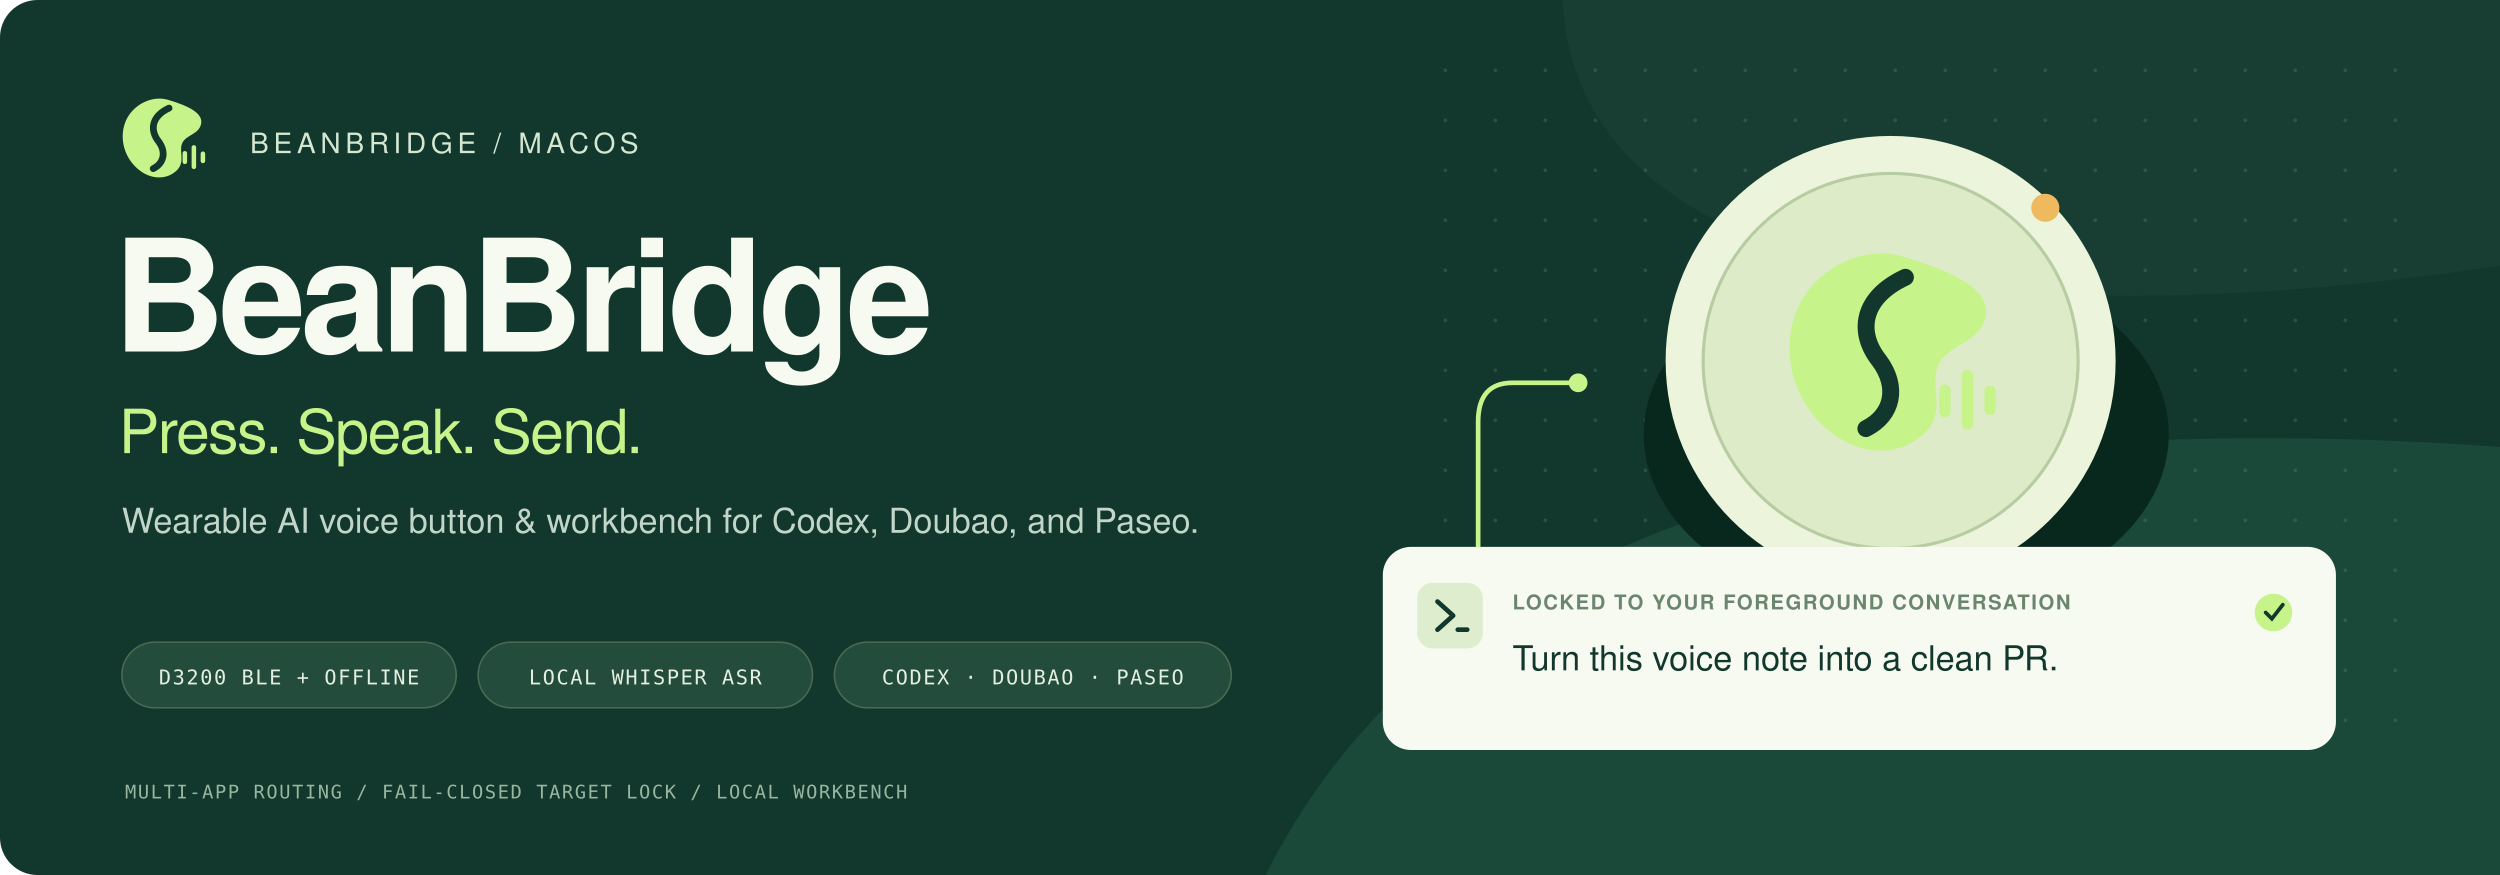
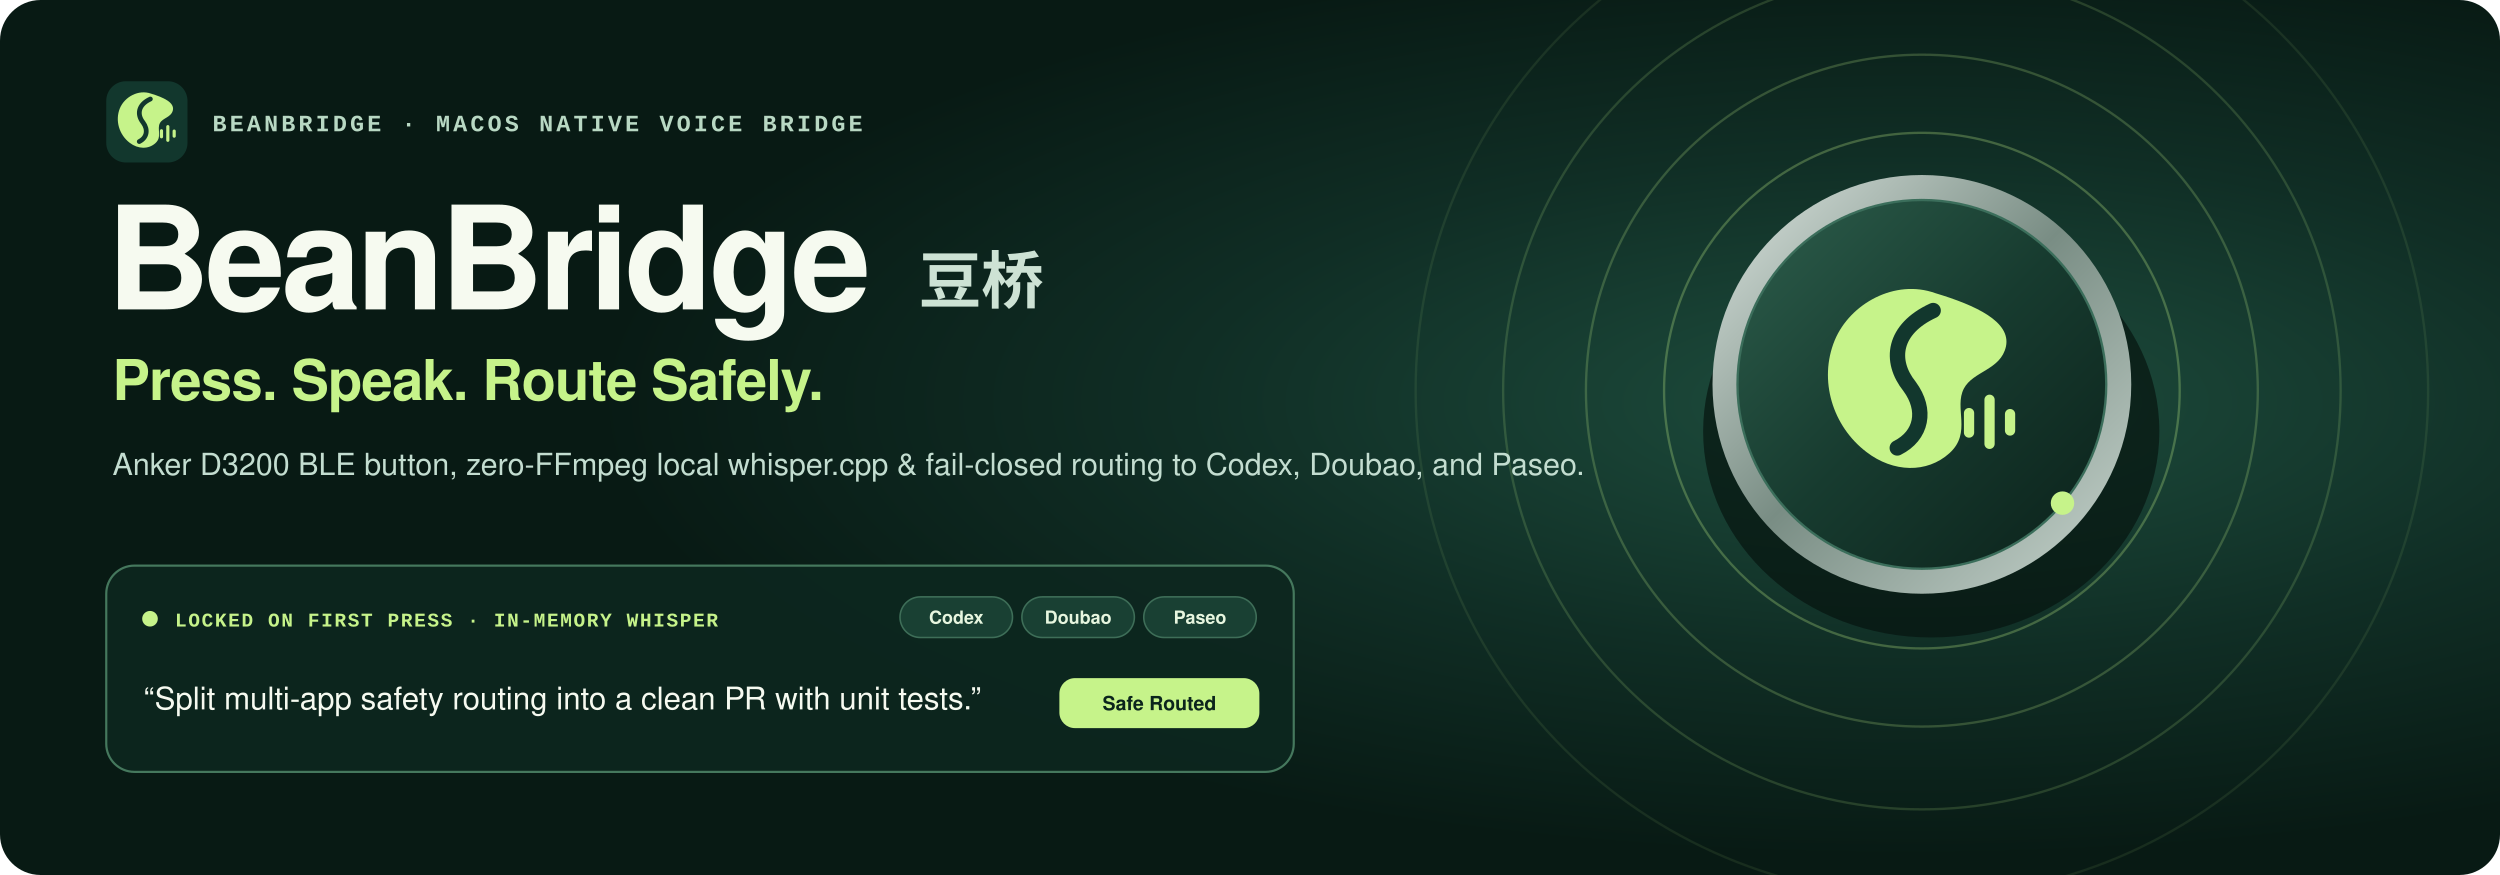
- <svg xmlns="http://www.w3.org/2000/svg" width="1600" height="560" viewBox="0 0 1600 560" role="img" aria-label="BeanBridge — Press. Speak. Send.">
-   <style>text{font-family:"Helvetica Neue",Helvetica,Arial,sans-serif} .mono{font-family:Menlo,Consolas,monospace}</style>
-   <rect width="1600" height="560" rx="24" fill="#12372D" />
-   <g transform="translate(0 0.0) scale(1.0)">
-     <rect width="1600" height="560" rx="28" fill="#12372D" />
-     <path d="M810 560C930 320 1230 260 1600 286V560Z" fill="#1A4839" />
-     <path d="M1000 0C1010 190 1300 215 1600 170V0Z" fill="#183E33" />
-     <circle cx="925" cy="45" r="1.2" fill="#74A589" opacity=".24" />
-     <circle cx="925" cy="77" r="1.2" fill="#74A589" opacity=".24" />
-     <circle cx="925" cy="109" r="1.2" fill="#74A589" opacity=".24" />
-     <circle cx="925" cy="141" r="1.2" fill="#74A589" opacity=".24" />
-     <circle cx="925" cy="173" r="1.2" fill="#74A589" opacity=".24" />
-     <circle cx="925" cy="205" r="1.2" fill="#74A589" opacity=".24" />
-     <circle cx="925" cy="237" r="1.2" fill="#74A589" opacity=".24" />
-     <circle cx="925" cy="269" r="1.2" fill="#74A589" opacity=".24" />
-     <circle cx="925" cy="301" r="1.2" fill="#74A589" opacity=".24" />
-     <circle cx="925" cy="333" r="1.2" fill="#74A589" opacity=".24" />
-     <circle cx="925" cy="365" r="1.2" fill="#74A589" opacity=".24" />
-     <circle cx="925" cy="397" r="1.2" fill="#74A589" opacity=".24" />
-     <circle cx="925" cy="429" r="1.2" fill="#74A589" opacity=".24" />
-     <circle cx="925" cy="461" r="1.2" fill="#74A589" opacity=".24" />
-     <circle cx="957" cy="45" r="1.2" fill="#74A589" opacity=".24" />
-     <circle cx="957" cy="77" r="1.2" fill="#74A589" opacity=".24" />
-     <circle cx="957" cy="109" r="1.2" fill="#74A589" opacity=".24" />
-     <circle cx="957" cy="141" r="1.2" fill="#74A589" opacity=".24" />
-     <circle cx="957" cy="173" r="1.2" fill="#74A589" opacity=".24" />
-     <circle cx="957" cy="205" r="1.2" fill="#74A589" opacity=".24" />
-     <circle cx="957" cy="237" r="1.2" fill="#74A589" opacity=".24" />
-     <circle cx="957" cy="269" r="1.2" fill="#74A589" opacity=".24" />
-     <circle cx="957" cy="301" r="1.2" fill="#74A589" opacity=".24" />
-     <circle cx="957" cy="333" r="1.2" fill="#74A589" opacity=".24" />
-     <circle cx="957" cy="365" r="1.2" fill="#74A589" opacity=".24" />
-     <circle cx="957" cy="397" r="1.2" fill="#74A589" opacity=".24" />
-     <circle cx="957" cy="429" r="1.2" fill="#74A589" opacity=".24" />
-     <circle cx="957" cy="461" r="1.2" fill="#74A589" opacity=".24" />
-     <circle cx="989" cy="45" r="1.2" fill="#74A589" opacity=".24" />
-     <circle cx="989" cy="77" r="1.2" fill="#74A589" opacity=".24" />
-     <circle cx="989" cy="109" r="1.2" fill="#74A589" opacity=".24" />
-     <circle cx="989" cy="141" r="1.2" fill="#74A589" opacity=".24" />
-     <circle cx="989" cy="173" r="1.2" fill="#74A589" opacity=".24" />
-     <circle cx="989" cy="205" r="1.2" fill="#74A589" opacity=".24" />
-     <circle cx="989" cy="237" r="1.2" fill="#74A589" opacity=".24" />
-     <circle cx="989" cy="269" r="1.2" fill="#74A589" opacity=".24" />
-     <circle cx="989" cy="301" r="1.2" fill="#74A589" opacity=".24" />
-     <circle cx="989" cy="333" r="1.2" fill="#74A589" opacity=".24" />
-     <circle cx="989" cy="365" r="1.2" fill="#74A589" opacity=".24" />
-     <circle cx="989" cy="397" r="1.2" fill="#74A589" opacity=".24" />
-     <circle cx="989" cy="429" r="1.2" fill="#74A589" opacity=".24" />
-     <circle cx="989" cy="461" r="1.2" fill="#74A589" opacity=".24" />
-     <circle cx="1021" cy="45" r="1.2" fill="#74A589" opacity=".24" />
-     <circle cx="1021" cy="77" r="1.2" fill="#74A589" opacity=".24" />
-     <circle cx="1021" cy="109" r="1.2" fill="#74A589" opacity=".24" />
-     <circle cx="1021" cy="141" r="1.2" fill="#74A589" opacity=".24" />
-     <circle cx="1021" cy="173" r="1.2" fill="#74A589" opacity=".24" />
-     <circle cx="1021" cy="205" r="1.2" fill="#74A589" opacity=".24" />
-     <circle cx="1021" cy="237" r="1.2" fill="#74A589" opacity=".24" />
-     <circle cx="1021" cy="269" r="1.2" fill="#74A589" opacity=".24" />
-     <circle cx="1021" cy="301" r="1.2" fill="#74A589" opacity=".24" />
-     <circle cx="1021" cy="333" r="1.2" fill="#74A589" opacity=".24" />
-     <circle cx="1021" cy="365" r="1.2" fill="#74A589" opacity=".24" />
-     <circle cx="1021" cy="397" r="1.2" fill="#74A589" opacity=".24" />
-     <circle cx="1021" cy="429" r="1.2" fill="#74A589" opacity=".24" />
-     <circle cx="1021" cy="461" r="1.2" fill="#74A589" opacity=".24" />
-     <circle cx="1053" cy="45" r="1.2" fill="#74A589" opacity=".24" />
-     <circle cx="1053" cy="77" r="1.2" fill="#74A589" opacity=".24" />
-     <circle cx="1053" cy="109" r="1.2" fill="#74A589" opacity=".24" />
-     <circle cx="1053" cy="141" r="1.2" fill="#74A589" opacity=".24" />
-     <circle cx="1053" cy="173" r="1.2" fill="#74A589" opacity=".24" />
-     <circle cx="1053" cy="205" r="1.2" fill="#74A589" opacity=".24" />
-     <circle cx="1053" cy="237" r="1.2" fill="#74A589" opacity=".24" />
-     <circle cx="1053" cy="269" r="1.2" fill="#74A589" opacity=".24" />
-     <circle cx="1053" cy="301" r="1.2" fill="#74A589" opacity=".24" />
-     <circle cx="1053" cy="333" r="1.2" fill="#74A589" opacity=".24" />
-     <circle cx="1053" cy="365" r="1.2" fill="#74A589" opacity=".24" />
-     <circle cx="1053" cy="397" r="1.2" fill="#74A589" opacity=".24" />
-     <circle cx="1053" cy="429" r="1.2" fill="#74A589" opacity=".24" />
-     <circle cx="1053" cy="461" r="1.2" fill="#74A589" opacity=".24" />
-     <circle cx="1085" cy="45" r="1.2" fill="#74A589" opacity=".24" />
-     <circle cx="1085" cy="77" r="1.2" fill="#74A589" opacity=".24" />
-     <circle cx="1085" cy="109" r="1.2" fill="#74A589" opacity=".24" />
-     <circle cx="1085" cy="141" r="1.2" fill="#74A589" opacity=".24" />
-     <circle cx="1085" cy="173" r="1.2" fill="#74A589" opacity=".24" />
-     <circle cx="1085" cy="205" r="1.2" fill="#74A589" opacity=".24" />
-     <circle cx="1085" cy="237" r="1.2" fill="#74A589" opacity=".24" />
-     <circle cx="1085" cy="269" r="1.2" fill="#74A589" opacity=".24" />
-     <circle cx="1085" cy="301" r="1.2" fill="#74A589" opacity=".24" />
-     <circle cx="1085" cy="333" r="1.2" fill="#74A589" opacity=".24" />
-     <circle cx="1085" cy="365" r="1.2" fill="#74A589" opacity=".24" />
-     <circle cx="1085" cy="397" r="1.2" fill="#74A589" opacity=".24" />
-     <circle cx="1085" cy="429" r="1.2" fill="#74A589" opacity=".24" />
-     <circle cx="1085" cy="461" r="1.2" fill="#74A589" opacity=".24" />
-     <circle cx="1117" cy="45" r="1.2" fill="#74A589" opacity=".24" />
-     <circle cx="1117" cy="77" r="1.2" fill="#74A589" opacity=".24" />
-     <circle cx="1117" cy="109" r="1.2" fill="#74A589" opacity=".24" />
-     <circle cx="1117" cy="141" r="1.2" fill="#74A589" opacity=".24" />
-     <circle cx="1117" cy="173" r="1.2" fill="#74A589" opacity=".24" />
-     <circle cx="1117" cy="205" r="1.2" fill="#74A589" opacity=".24" />
-     <circle cx="1117" cy="237" r="1.2" fill="#74A589" opacity=".24" />
-     <circle cx="1117" cy="269" r="1.2" fill="#74A589" opacity=".24" />
-     <circle cx="1117" cy="301" r="1.2" fill="#74A589" opacity=".24" />
-     <circle cx="1117" cy="333" r="1.2" fill="#74A589" opacity=".24" />
-     <circle cx="1117" cy="365" r="1.2" fill="#74A589" opacity=".24" />
-     <circle cx="1117" cy="397" r="1.2" fill="#74A589" opacity=".24" />
-     <circle cx="1117" cy="429" r="1.2" fill="#74A589" opacity=".24" />
-     <circle cx="1117" cy="461" r="1.2" fill="#74A589" opacity=".24" />
-     <circle cx="1149" cy="45" r="1.2" fill="#74A589" opacity=".24" />
-     <circle cx="1149" cy="77" r="1.2" fill="#74A589" opacity=".24" />
-     <circle cx="1149" cy="109" r="1.2" fill="#74A589" opacity=".24" />
-     <circle cx="1149" cy="141" r="1.2" fill="#74A589" opacity=".24" />
-     <circle cx="1149" cy="173" r="1.2" fill="#74A589" opacity=".24" />
-     <circle cx="1149" cy="205" r="1.2" fill="#74A589" opacity=".24" />
-     <circle cx="1149" cy="237" r="1.2" fill="#74A589" opacity=".24" />
-     <circle cx="1149" cy="269" r="1.2" fill="#74A589" opacity=".24" />
-     <circle cx="1149" cy="301" r="1.2" fill="#74A589" opacity=".24" />
-     <circle cx="1149" cy="333" r="1.2" fill="#74A589" opacity=".24" />
-     <circle cx="1149" cy="365" r="1.2" fill="#74A589" opacity=".24" />
-     <circle cx="1149" cy="397" r="1.2" fill="#74A589" opacity=".24" />
-     <circle cx="1149" cy="429" r="1.2" fill="#74A589" opacity=".24" />
-     <circle cx="1149" cy="461" r="1.2" fill="#74A589" opacity=".24" />
-     <circle cx="1181" cy="45" r="1.2" fill="#74A589" opacity=".24" />
-     <circle cx="1181" cy="77" r="1.2" fill="#74A589" opacity=".24" />
-     <circle cx="1181" cy="109" r="1.2" fill="#74A589" opacity=".24" />
-     <circle cx="1181" cy="141" r="1.2" fill="#74A589" opacity=".24" />
-     <circle cx="1181" cy="173" r="1.2" fill="#74A589" opacity=".24" />
-     <circle cx="1181" cy="205" r="1.2" fill="#74A589" opacity=".24" />
-     <circle cx="1181" cy="237" r="1.2" fill="#74A589" opacity=".24" />
-     <circle cx="1181" cy="269" r="1.2" fill="#74A589" opacity=".24" />
-     <circle cx="1181" cy="301" r="1.2" fill="#74A589" opacity=".24" />
-     <circle cx="1181" cy="333" r="1.2" fill="#74A589" opacity=".24" />
-     <circle cx="1181" cy="365" r="1.2" fill="#74A589" opacity=".24" />
-     <circle cx="1181" cy="397" r="1.2" fill="#74A589" opacity=".24" />
-     <circle cx="1181" cy="429" r="1.2" fill="#74A589" opacity=".24" />
-     <circle cx="1181" cy="461" r="1.2" fill="#74A589" opacity=".24" />
-     <circle cx="1213" cy="45" r="1.2" fill="#74A589" opacity=".24" />
-     <circle cx="1213" cy="77" r="1.2" fill="#74A589" opacity=".24" />
-     <circle cx="1213" cy="109" r="1.2" fill="#74A589" opacity=".24" />
-     <circle cx="1213" cy="141" r="1.2" fill="#74A589" opacity=".24" />
-     <circle cx="1213" cy="173" r="1.2" fill="#74A589" opacity=".24" />
-     <circle cx="1213" cy="205" r="1.2" fill="#74A589" opacity=".24" />
-     <circle cx="1213" cy="237" r="1.2" fill="#74A589" opacity=".24" />
-     <circle cx="1213" cy="269" r="1.2" fill="#74A589" opacity=".24" />
-     <circle cx="1213" cy="301" r="1.2" fill="#74A589" opacity=".24" />
-     <circle cx="1213" cy="333" r="1.2" fill="#74A589" opacity=".24" />
-     <circle cx="1213" cy="365" r="1.2" fill="#74A589" opacity=".24" />
-     <circle cx="1213" cy="397" r="1.2" fill="#74A589" opacity=".24" />
-     <circle cx="1213" cy="429" r="1.2" fill="#74A589" opacity=".24" />
-     <circle cx="1213" cy="461" r="1.2" fill="#74A589" opacity=".24" />
-     <circle cx="1245" cy="45" r="1.2" fill="#74A589" opacity=".24" />
-     <circle cx="1245" cy="77" r="1.2" fill="#74A589" opacity=".24" />
-     <circle cx="1245" cy="109" r="1.2" fill="#74A589" opacity=".24" />
-     <circle cx="1245" cy="141" r="1.2" fill="#74A589" opacity=".24" />
-     <circle cx="1245" cy="173" r="1.2" fill="#74A589" opacity=".24" />
-     <circle cx="1245" cy="205" r="1.2" fill="#74A589" opacity=".24" />
-     <circle cx="1245" cy="237" r="1.2" fill="#74A589" opacity=".24" />
-     <circle cx="1245" cy="269" r="1.2" fill="#74A589" opacity=".24" />
-     <circle cx="1245" cy="301" r="1.2" fill="#74A589" opacity=".24" />
-     <circle cx="1245" cy="333" r="1.2" fill="#74A589" opacity=".24" />
-     <circle cx="1245" cy="365" r="1.2" fill="#74A589" opacity=".24" />
-     <circle cx="1245" cy="397" r="1.2" fill="#74A589" opacity=".24" />
-     <circle cx="1245" cy="429" r="1.2" fill="#74A589" opacity=".24" />
-     <circle cx="1245" cy="461" r="1.2" fill="#74A589" opacity=".24" />
-     <circle cx="1277" cy="45" r="1.2" fill="#74A589" opacity=".24" />
-     <circle cx="1277" cy="77" r="1.2" fill="#74A589" opacity=".24" />
-     <circle cx="1277" cy="109" r="1.2" fill="#74A589" opacity=".24" />
-     <circle cx="1277" cy="141" r="1.2" fill="#74A589" opacity=".24" />
-     <circle cx="1277" cy="173" r="1.2" fill="#74A589" opacity=".24" />
-     <circle cx="1277" cy="205" r="1.2" fill="#74A589" opacity=".24" />
-     <circle cx="1277" cy="237" r="1.2" fill="#74A589" opacity=".24" />
-     <circle cx="1277" cy="269" r="1.2" fill="#74A589" opacity=".24" />
-     <circle cx="1277" cy="301" r="1.2" fill="#74A589" opacity=".24" />
-     <circle cx="1277" cy="333" r="1.2" fill="#74A589" opacity=".24" />
-     <circle cx="1277" cy="365" r="1.2" fill="#74A589" opacity=".24" />
-     <circle cx="1277" cy="397" r="1.2" fill="#74A589" opacity=".24" />
-     <circle cx="1277" cy="429" r="1.2" fill="#74A589" opacity=".24" />
-     <circle cx="1277" cy="461" r="1.2" fill="#74A589" opacity=".24" />
-     <circle cx="1309" cy="45" r="1.2" fill="#74A589" opacity=".24" />
-     <circle cx="1309" cy="77" r="1.2" fill="#74A589" opacity=".24" />
-     <circle cx="1309" cy="109" r="1.2" fill="#74A589" opacity=".24" />
-     <circle cx="1309" cy="141" r="1.2" fill="#74A589" opacity=".24" />
-     <circle cx="1309" cy="173" r="1.2" fill="#74A589" opacity=".24" />
-     <circle cx="1309" cy="205" r="1.2" fill="#74A589" opacity=".24" />
-     <circle cx="1309" cy="237" r="1.2" fill="#74A589" opacity=".24" />
-     <circle cx="1309" cy="269" r="1.2" fill="#74A589" opacity=".24" />
-     <circle cx="1309" cy="301" r="1.2" fill="#74A589" opacity=".24" />
-     <circle cx="1309" cy="333" r="1.2" fill="#74A589" opacity=".24" />
-     <circle cx="1309" cy="365" r="1.2" fill="#74A589" opacity=".24" />
-     <circle cx="1309" cy="397" r="1.2" fill="#74A589" opacity=".24" />
-     <circle cx="1309" cy="429" r="1.2" fill="#74A589" opacity=".24" />
-     <circle cx="1309" cy="461" r="1.2" fill="#74A589" opacity=".24" />
-     <circle cx="1341" cy="45" r="1.2" fill="#74A589" opacity=".24" />
-     <circle cx="1341" cy="77" r="1.2" fill="#74A589" opacity=".24" />
-     <circle cx="1341" cy="109" r="1.2" fill="#74A589" opacity=".24" />
-     <circle cx="1341" cy="141" r="1.2" fill="#74A589" opacity=".24" />
-     <circle cx="1341" cy="173" r="1.2" fill="#74A589" opacity=".24" />
-     <circle cx="1341" cy="205" r="1.2" fill="#74A589" opacity=".24" />
-     <circle cx="1341" cy="237" r="1.2" fill="#74A589" opacity=".24" />
-     <circle cx="1341" cy="269" r="1.2" fill="#74A589" opacity=".24" />
-     <circle cx="1341" cy="301" r="1.2" fill="#74A589" opacity=".24" />
-     <circle cx="1341" cy="333" r="1.2" fill="#74A589" opacity=".24" />
-     <circle cx="1341" cy="365" r="1.2" fill="#74A589" opacity=".24" />
-     <circle cx="1341" cy="397" r="1.2" fill="#74A589" opacity=".24" />
-     <circle cx="1341" cy="429" r="1.2" fill="#74A589" opacity=".24" />
-     <circle cx="1341" cy="461" r="1.2" fill="#74A589" opacity=".24" />
-     <circle cx="1373" cy="45" r="1.2" fill="#74A589" opacity=".24" />
-     <circle cx="1373" cy="77" r="1.2" fill="#74A589" opacity=".24" />
-     <circle cx="1373" cy="109" r="1.2" fill="#74A589" opacity=".24" />
-     <circle cx="1373" cy="141" r="1.2" fill="#74A589" opacity=".24" />
-     <circle cx="1373" cy="173" r="1.2" fill="#74A589" opacity=".24" />
-     <circle cx="1373" cy="205" r="1.2" fill="#74A589" opacity=".24" />
-     <circle cx="1373" cy="237" r="1.2" fill="#74A589" opacity=".24" />
-     <circle cx="1373" cy="269" r="1.2" fill="#74A589" opacity=".24" />
-     <circle cx="1373" cy="301" r="1.2" fill="#74A589" opacity=".24" />
-     <circle cx="1373" cy="333" r="1.2" fill="#74A589" opacity=".24" />
-     <circle cx="1373" cy="365" r="1.2" fill="#74A589" opacity=".24" />
-     <circle cx="1373" cy="397" r="1.2" fill="#74A589" opacity=".24" />
-     <circle cx="1373" cy="429" r="1.2" fill="#74A589" opacity=".24" />
-     <circle cx="1373" cy="461" r="1.2" fill="#74A589" opacity=".24" />
-     <circle cx="1405" cy="45" r="1.2" fill="#74A589" opacity=".24" />
-     <circle cx="1405" cy="77" r="1.2" fill="#74A589" opacity=".24" />
-     <circle cx="1405" cy="109" r="1.2" fill="#74A589" opacity=".24" />
-     <circle cx="1405" cy="141" r="1.2" fill="#74A589" opacity=".24" />
-     <circle cx="1405" cy="173" r="1.2" fill="#74A589" opacity=".24" />
-     <circle cx="1405" cy="205" r="1.2" fill="#74A589" opacity=".24" />
-     <circle cx="1405" cy="237" r="1.2" fill="#74A589" opacity=".24" />
-     <circle cx="1405" cy="269" r="1.2" fill="#74A589" opacity=".24" />
-     <circle cx="1405" cy="301" r="1.2" fill="#74A589" opacity=".24" />
-     <circle cx="1405" cy="333" r="1.2" fill="#74A589" opacity=".24" />
-     <circle cx="1405" cy="365" r="1.2" fill="#74A589" opacity=".24" />
-     <circle cx="1405" cy="397" r="1.2" fill="#74A589" opacity=".24" />
-     <circle cx="1405" cy="429" r="1.2" fill="#74A589" opacity=".24" />
-     <circle cx="1405" cy="461" r="1.2" fill="#74A589" opacity=".24" />
-     <circle cx="1437" cy="45" r="1.2" fill="#74A589" opacity=".24" />
-     <circle cx="1437" cy="77" r="1.2" fill="#74A589" opacity=".24" />
-     <circle cx="1437" cy="109" r="1.2" fill="#74A589" opacity=".24" />
-     <circle cx="1437" cy="141" r="1.2" fill="#74A589" opacity=".24" />
-     <circle cx="1437" cy="173" r="1.2" fill="#74A589" opacity=".24" />
-     <circle cx="1437" cy="205" r="1.2" fill="#74A589" opacity=".24" />
-     <circle cx="1437" cy="237" r="1.2" fill="#74A589" opacity=".24" />
-     <circle cx="1437" cy="269" r="1.2" fill="#74A589" opacity=".24" />
-     <circle cx="1437" cy="301" r="1.2" fill="#74A589" opacity=".24" />
-     <circle cx="1437" cy="333" r="1.2" fill="#74A589" opacity=".24" />
-     <circle cx="1437" cy="365" r="1.2" fill="#74A589" opacity=".24" />
-     <circle cx="1437" cy="397" r="1.2" fill="#74A589" opacity=".24" />
-     <circle cx="1437" cy="429" r="1.2" fill="#74A589" opacity=".24" />
-     <circle cx="1437" cy="461" r="1.2" fill="#74A589" opacity=".24" />
-     <circle cx="1469" cy="45" r="1.2" fill="#74A589" opacity=".24" />
-     <circle cx="1469" cy="77" r="1.2" fill="#74A589" opacity=".24" />
-     <circle cx="1469" cy="109" r="1.2" fill="#74A589" opacity=".24" />
-     <circle cx="1469" cy="141" r="1.2" fill="#74A589" opacity=".24" />
-     <circle cx="1469" cy="173" r="1.2" fill="#74A589" opacity=".24" />
-     <circle cx="1469" cy="205" r="1.2" fill="#74A589" opacity=".24" />
-     <circle cx="1469" cy="237" r="1.2" fill="#74A589" opacity=".24" />
-     <circle cx="1469" cy="269" r="1.2" fill="#74A589" opacity=".24" />
-     <circle cx="1469" cy="301" r="1.2" fill="#74A589" opacity=".24" />
-     <circle cx="1469" cy="333" r="1.2" fill="#74A589" opacity=".24" />
-     <circle cx="1469" cy="365" r="1.2" fill="#74A589" opacity=".24" />
-     <circle cx="1469" cy="397" r="1.2" fill="#74A589" opacity=".24" />
-     <circle cx="1469" cy="429" r="1.2" fill="#74A589" opacity=".24" />
-     <circle cx="1469" cy="461" r="1.2" fill="#74A589" opacity=".24" />
-     <circle cx="1501" cy="45" r="1.2" fill="#74A589" opacity=".24" />
-     <circle cx="1501" cy="77" r="1.2" fill="#74A589" opacity=".24" />
-     <circle cx="1501" cy="109" r="1.2" fill="#74A589" opacity=".24" />
-     <circle cx="1501" cy="141" r="1.2" fill="#74A589" opacity=".24" />
-     <circle cx="1501" cy="173" r="1.2" fill="#74A589" opacity=".24" />
-     <circle cx="1501" cy="205" r="1.2" fill="#74A589" opacity=".24" />
-     <circle cx="1501" cy="237" r="1.2" fill="#74A589" opacity=".24" />
-     <circle cx="1501" cy="269" r="1.2" fill="#74A589" opacity=".24" />
-     <circle cx="1501" cy="301" r="1.2" fill="#74A589" opacity=".24" />
-     <circle cx="1501" cy="333" r="1.2" fill="#74A589" opacity=".24" />
-     <circle cx="1501" cy="365" r="1.2" fill="#74A589" opacity=".24" />
-     <circle cx="1501" cy="397" r="1.2" fill="#74A589" opacity=".24" />
-     <circle cx="1501" cy="429" r="1.2" fill="#74A589" opacity=".24" />
-     <circle cx="1501" cy="461" r="1.2" fill="#74A589" opacity=".24" />
-     <circle cx="1533" cy="45" r="1.2" fill="#74A589" opacity=".24" />
-     <circle cx="1533" cy="77" r="1.2" fill="#74A589" opacity=".24" />
-     <circle cx="1533" cy="109" r="1.2" fill="#74A589" opacity=".24" />
-     <circle cx="1533" cy="141" r="1.2" fill="#74A589" opacity=".24" />
-     <circle cx="1533" cy="173" r="1.2" fill="#74A589" opacity=".24" />
-     <circle cx="1533" cy="205" r="1.2" fill="#74A589" opacity=".24" />
-     <circle cx="1533" cy="237" r="1.2" fill="#74A589" opacity=".24" />
-     <circle cx="1533" cy="269" r="1.2" fill="#74A589" opacity=".24" />
-     <circle cx="1533" cy="301" r="1.2" fill="#74A589" opacity=".24" />
-     <circle cx="1533" cy="333" r="1.2" fill="#74A589" opacity=".24" />
-     <circle cx="1533" cy="365" r="1.2" fill="#74A589" opacity=".24" />
-     <circle cx="1533" cy="397" r="1.2" fill="#74A589" opacity=".24" />
-     <circle cx="1533" cy="429" r="1.2" fill="#74A589" opacity=".24" />
-     <circle cx="1533" cy="461" r="1.2" fill="#74A589" opacity=".24" />
-     <g transform="translate(68 53) scale(0.2890625)">
+ <svg xmlns="http://www.w3.org/2000/svg" width="1600" height="560" viewBox="0 0 1600 560" role="img" aria-label="BeanBridge — Press. Speak. Route Safely.">
+   <style>text{font-family:-apple-system,BlinkMacSystemFont,"SF Pro Display","Segoe UI","PingFang SC","Hiragino Sans GB","Microsoft YaHei",Helvetica,Arial,sans-serif} .mono{font-family:"SF Mono",Menlo,Monaco,Consolas,"Liberation Mono",monospace} </style>
+   <defs>
+     <radialGradient id="bgGlow" cx="76%" cy="46%" r="52%">
+       <stop offset="0%" stop-color="#1E4E3E" />
+       <stop offset="55%" stop-color="#102E25" />
+       <stop offset="100%" stop-color="#081A14" />
+     </radialGradient>
+     <linearGradient id="discFace" x1="0" y1="0" x2="1" y2="1">
+       <stop offset="0%" stop-color="#2D5E4C" />
+       <stop offset="50%" stop-color="#173B2F" />
+       <stop offset="100%" stop-color="#0B211A" />
+     </linearGradient>
+     <linearGradient id="tiBezel" x1="0" y1="0" x2="1" y2="1">
+       <stop offset="0%" stop-color="#DCE5E0" />
+       <stop offset="48%" stop-color="#798D84" />
+       <stop offset="100%" stop-color="#C9D6CF" />
+     </linearGradient>
+   </defs>
+   <rect width="1600" height="560" rx="26" fill="url(#bgGlow)" />
+   <g transform="translate(0 0.0) scale(1)">
+     <circle cx="1230" cy="250" r="165" fill="none" stroke="#C6F38A" stroke-opacity="0.28" stroke-width="1.5" />
+     <circle cx="1230" cy="250" r="215" fill="none" stroke="#C6F38A" stroke-opacity="0.22" stroke-width="1.5" />
+     <circle cx="1230" cy="250" r="268" fill="none" stroke="#C6F38A" stroke-opacity="0.16" stroke-width="1.5" />
+     <circle cx="1230" cy="250" r="324" fill="none" stroke="#C6F38A" stroke-opacity="0.09" stroke-width="1.5" />
+     <g transform="translate(68 52) scale(0.20312)">
      <rect width="256" height="256" rx="62" fill="#12372D" />
      <path d="M141 39C102 25 58 49 43 85C27 124 41 169 74 194C100 214 133 215 155 195C177 175 159 151 169 132C178 115 205 114 210 91C215 67 181 51 141 39Z" fill="#C6F38A" />
      <path d="M139 56C100 74 96 105 116 130C133 153 128 178 104 190" fill="none" stroke="#12372D" stroke-width="15" stroke-linecap="round" />
      <path d="M174 156V175M194 143V186M214 157V173" fill="none" stroke="#C6F38A" stroke-width="10" stroke-linecap="round" />
    </g>
-     <text x="160" y="98" font-size="18" fill="#D4E7D1" font-weight="500" text-anchor="start" letter-spacing="3">BEANBRIDGE / MACOS</text>
-     <text x="72" y="225" font-size="100" fill="#F6FAF0" font-weight="600" text-anchor="start" letter-spacing="-4">BeanBridge</text>
-     <text x="76" y="290" font-size="39" fill="#C6F38A" font-weight="500" text-anchor="start" letter-spacing="-1">Press. Speak. Send.</text>
-     <text x="78" y="341" font-size="22" fill="#C1D6C8" font-weight="400" text-anchor="start">Wearable AI voice button &amp; workbench for Codex, Doubao, and Paseo.</text>
-     <rect x="78" y="411" width="214" height="42" rx="21" fill="#244C3D" stroke="#476B52" />
-     <text x="185.0" y="438" font-size="13" fill="#E3EFDF" font-weight="500" text-anchor="middle" class="mono" letter-spacing="1">D3200 BLE + OFFLINE</text>
-     <rect x="306" y="411" width="214" height="42" rx="21" fill="#244C3D" stroke="#476B52" />
-     <text x="413.0" y="438" font-size="13" fill="#E3EFDF" font-weight="500" text-anchor="middle" class="mono" letter-spacing="1">LOCAL WHISPER ASR</text>
-     <rect x="534" y="411" width="254" height="42" rx="21" fill="#244C3D" stroke="#476B52" />
-     <text x="661.0" y="438" font-size="13" fill="#E3EFDF" font-weight="500" text-anchor="middle" class="mono" letter-spacing="1">CODEX · DOUBAO · PASEO</text>
-     <text x="80" y="511" font-size="12" fill="#99B69F" font-weight="400" text-anchor="start" class="mono" letter-spacing="1">MULTI-APP ROUTING  /  FAIL-CLOSED TARGET LOCK  /  LOCAL WORKBENCH</text>
-     <ellipse cx="1220" cy="278" rx="168" ry="115" fill="#08271D" />
-     <circle cx="1210" cy="231" r="144" fill="#ECF5DC" />
-     <circle cx="1210" cy="231" r="120" fill="#DDEBC9" stroke="#B7CCA2" stroke-width="2" />
-     <g transform="translate(1119 137) scale(0.7226562)">
+     <text x="136" y="84" font-size="15" fill="#B8D8C3" font-weight="600" text-anchor="start" class="mono" letter-spacing="2">BEANBRIDGE  ·  MACOS NATIVE VOICE BRIDGE</text>
+     <text x="68" y="198" font-size="92" fill="#F6FAF0" font-weight="700" text-anchor="start" letter-spacing="-3">BeanBridge</text>
+     <text x="588" y="194" font-size="40" fill="#CDE2D4" font-weight="600" text-anchor="start">豆桥</text>
+     <text x="72" y="256" font-size="36" fill="#C6F38A" font-weight="600" text-anchor="start" letter-spacing="-0.6">Press. Speak. Route Safely.</text>
+     <text x="72" y="304" font-size="19.5" fill="#C3DDD0" font-weight="400" text-anchor="start">Anker D3200 BLE button, zero-FFmpeg local whisper.cpp &amp; fail-closed routing to Codex, Doubao, and Paseo.</text>
+     <ellipse cx="1236" cy="276" rx="146" ry="132" fill="#04110D" opacity="0.65" />
+     <circle cx="1230" cy="246" r="134" fill="url(#tiBezel)" />
+     <circle cx="1230" cy="246" r="118" fill="url(#discFace)" stroke="#3B6E5B" stroke-width="1.5" />
+     <g transform="translate(1146 162) scale(0.65625)">
      <path d="M141 39C102 25 58 49 43 85C27 124 41 169 74 194C100 214 133 215 155 195C177 175 159 151 169 132C178 115 205 114 210 91C215 67 181 51 141 39Z" fill="#C6F38A" />
      <path d="M139 56C100 74 96 105 116 130C133 153 128 178 104 190" fill="none" stroke="#12372D" stroke-width="15" stroke-linecap="round" />
      <path d="M174 156V175M194 143V186M214 157V173" fill="none" stroke="#C6F38A" stroke-width="10" stroke-linecap="round" />
    </g>
-     <circle cx="1309" cy="133" r="9" fill="#EEB95F" />
-     <path d="M1010 245H968Q946 245 946 270V355" fill="none" stroke="#C6F38A" stroke-width="3" stroke-linecap="round" />
-     <circle cx="1010" cy="245" r="6" fill="#C6F38A" />
-     <rect x="885" y="350" width="610" height="130" rx="18" fill="#F6FAF0" />
-     <rect x="907" y="373" width="42" height="42" rx="10" fill="#DEEDCD" />
-     <path d="M920 385L930 394L920 403M933 403H939" fill="none" stroke="#12372D" stroke-width="3" stroke-linecap="round" stroke-linejoin="round" />
-     <text x="968" y="390" font-size="13" fill="#6C866E" font-weight="600" text-anchor="start" letter-spacing="1">LOCKED TO YOUR FOREGROUND CONVERSATION</text>
-     <text x="968" y="429" font-size="22" fill="#12372D" font-weight="500" text-anchor="start">Turn this voice note into a clean PR.</text>
-     <circle cx="1455" cy="392" r="12" fill="#C6F38A" />
-     <path d="M1450 392L1454 396L1461 387" fill="none" stroke="#12372D" stroke-width="2.4" stroke-linecap="round" />
+     <circle cx="1320" cy="322" r="7.5" fill="#C6F38A" />
+     <rect x="68" y="362" width="760" height="132" rx="18" fill="#0D271F" fill-opacity="0.88" stroke="#45785D" stroke-width="1.4" />
+     <circle cx="96" cy="396" r="5" fill="#C6F38A" />
+     <text x="112" y="401" font-size="12.5" fill="#C6F38A" font-weight="700" text-anchor="start" class="mono" letter-spacing="1">LOCKED ON FIRST PRESS  ·  IN-MEMORY WHISPER</text>
+     <rect x="576" y="382" width="72" height="26" rx="13.0" fill="#194033" stroke="#3E6E58" stroke-width="1" />
+     <text x="612.0" y="399.14" font-size="11.5" fill="#E7F6DF" font-weight="600" text-anchor="middle">Codex</text>
+     <rect x="654" y="382" width="72" height="26" rx="13.0" fill="#194033" stroke="#3E6E58" stroke-width="1" />
+     <text x="690.0" y="399.14" font-size="11.5" fill="#E7F6DF" font-weight="600" text-anchor="middle">Doubao</text>
+     <rect x="732" y="382" width="72" height="26" rx="13.0" fill="#194033" stroke="#3E6E58" stroke-width="1" />
+     <text x="768.0" y="399.14" font-size="11.5" fill="#E7F6DF" font-weight="600" text-anchor="middle">Paseo</text>
+     <text x="92" y="454" font-size="20" fill="#F6FAF0" font-weight="500" text-anchor="start">“Split multi-app safety routing into a clean PR with unit tests.”</text>
+     <rect x="678" y="434" width="128" height="32" rx="10" fill="#C6F38A" />
+     <text x="742.0" y="454.5" font-size="12.5" fill="#0B241C" font-weight="700" text-anchor="middle">Safe Routed</text>
  </g>
</svg>
